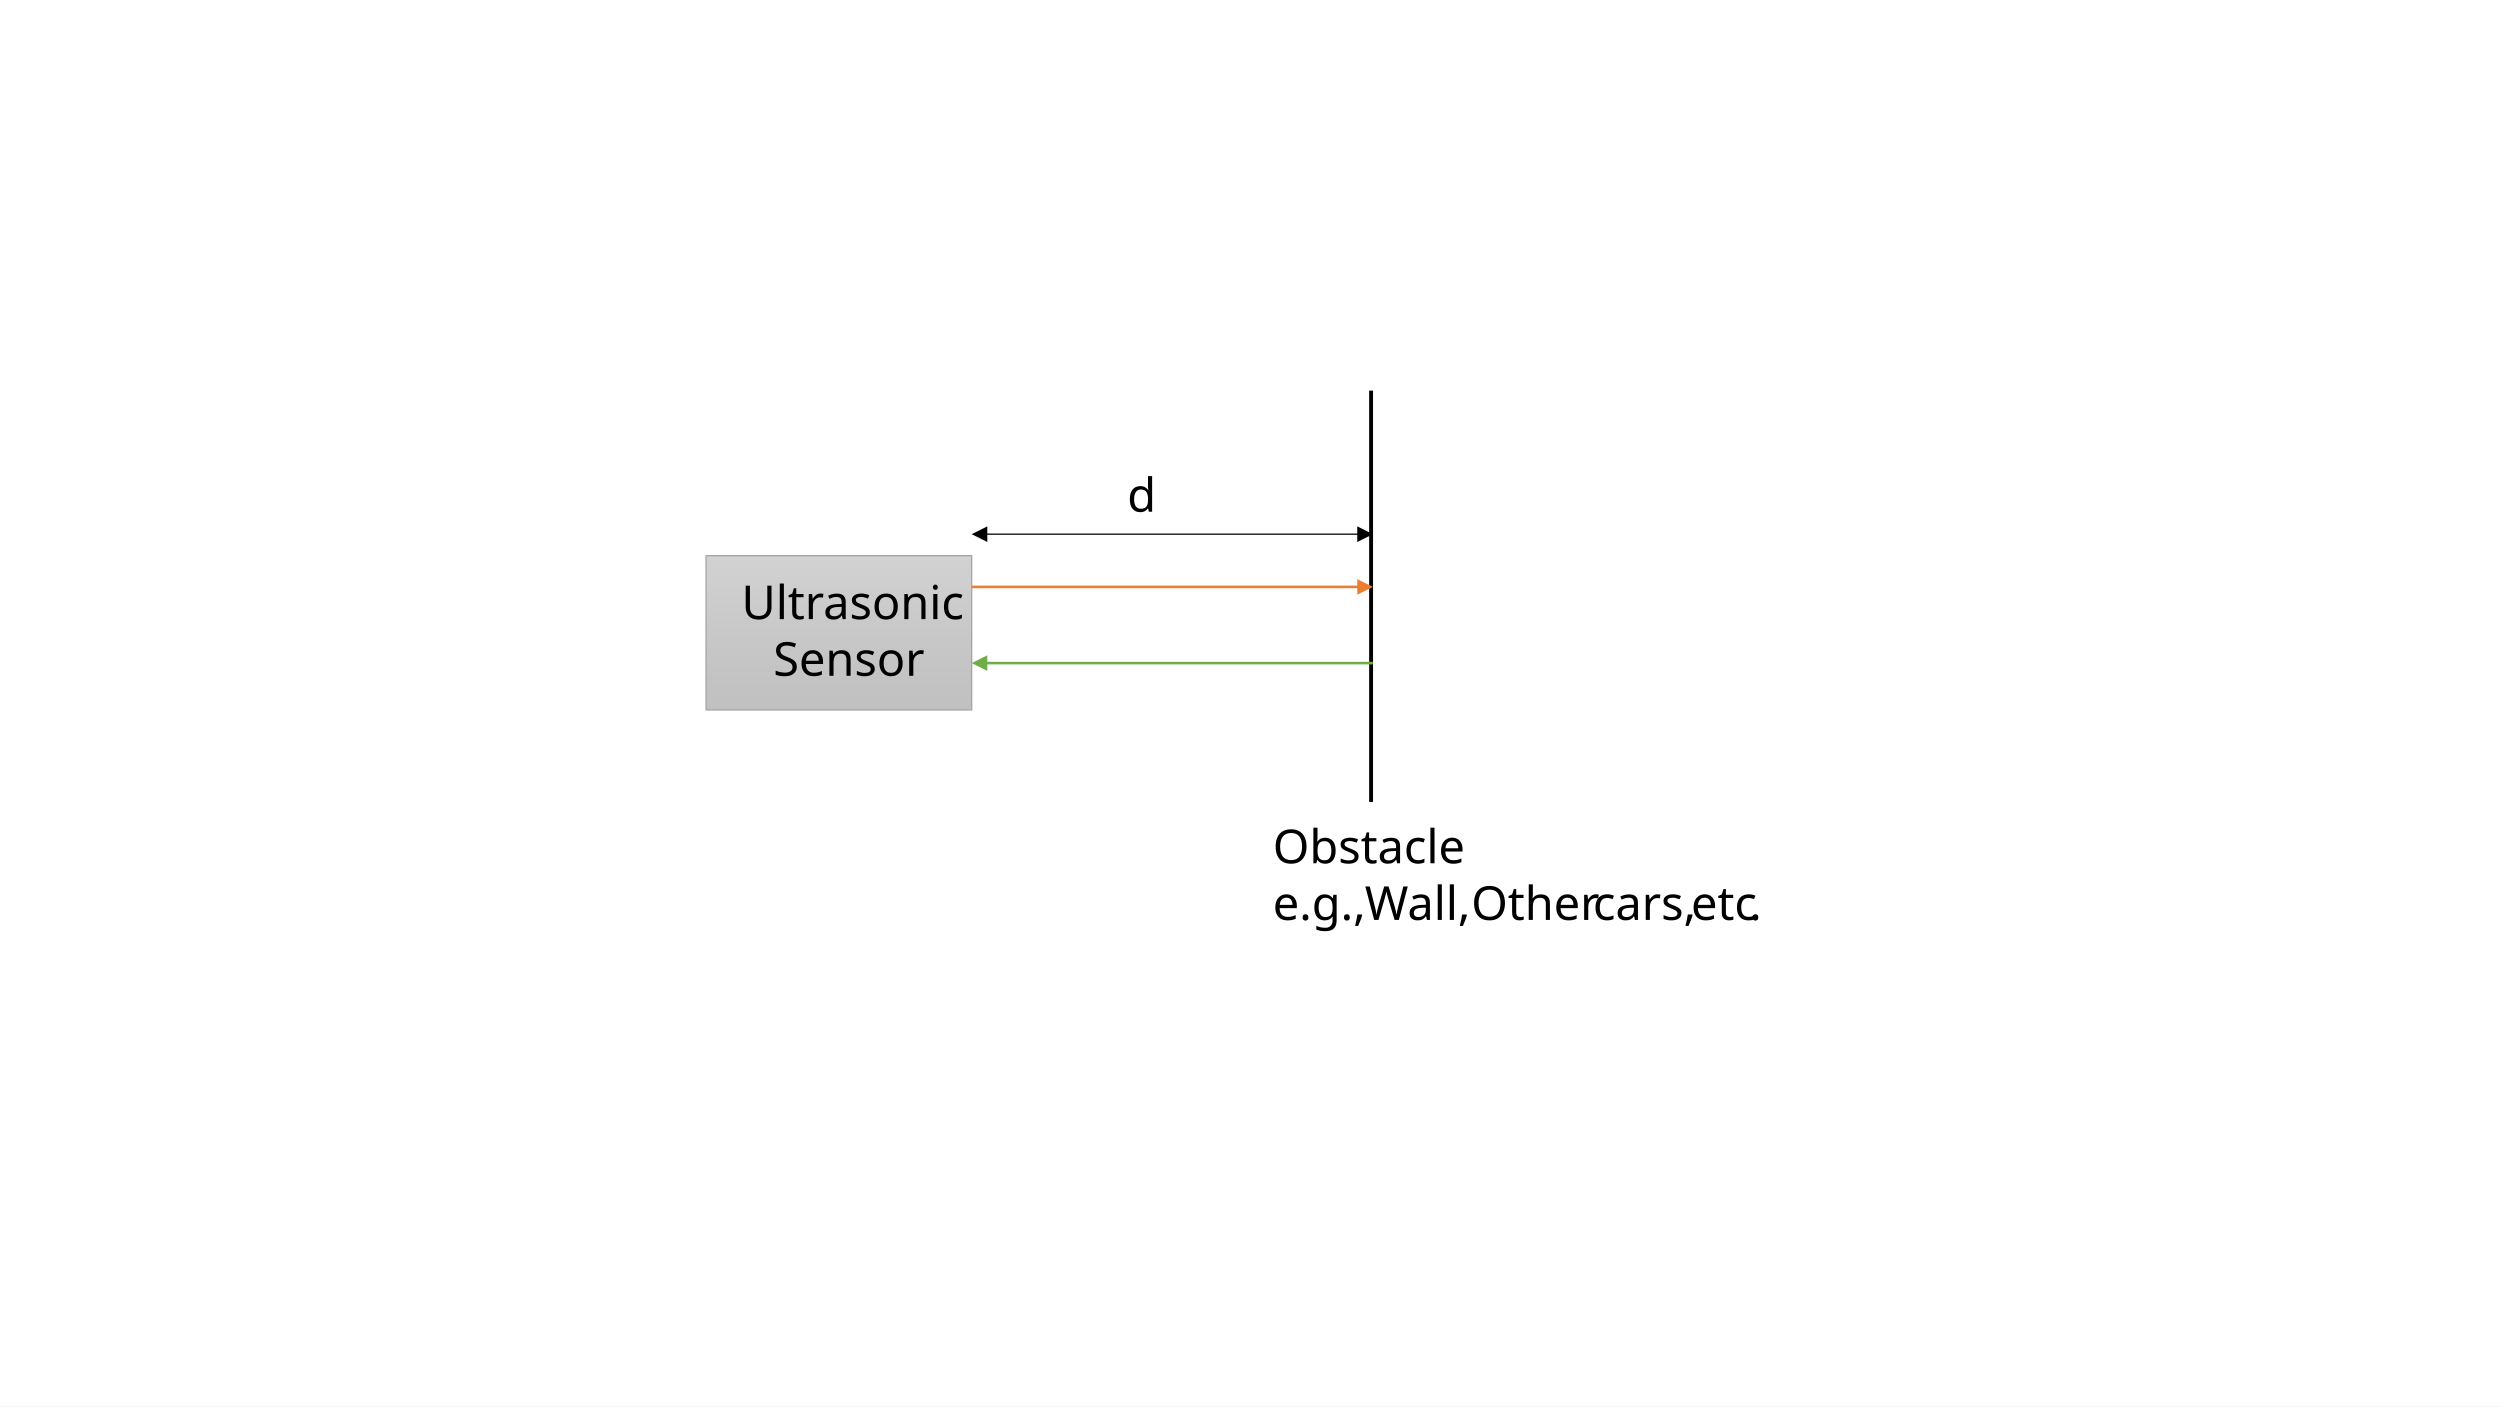
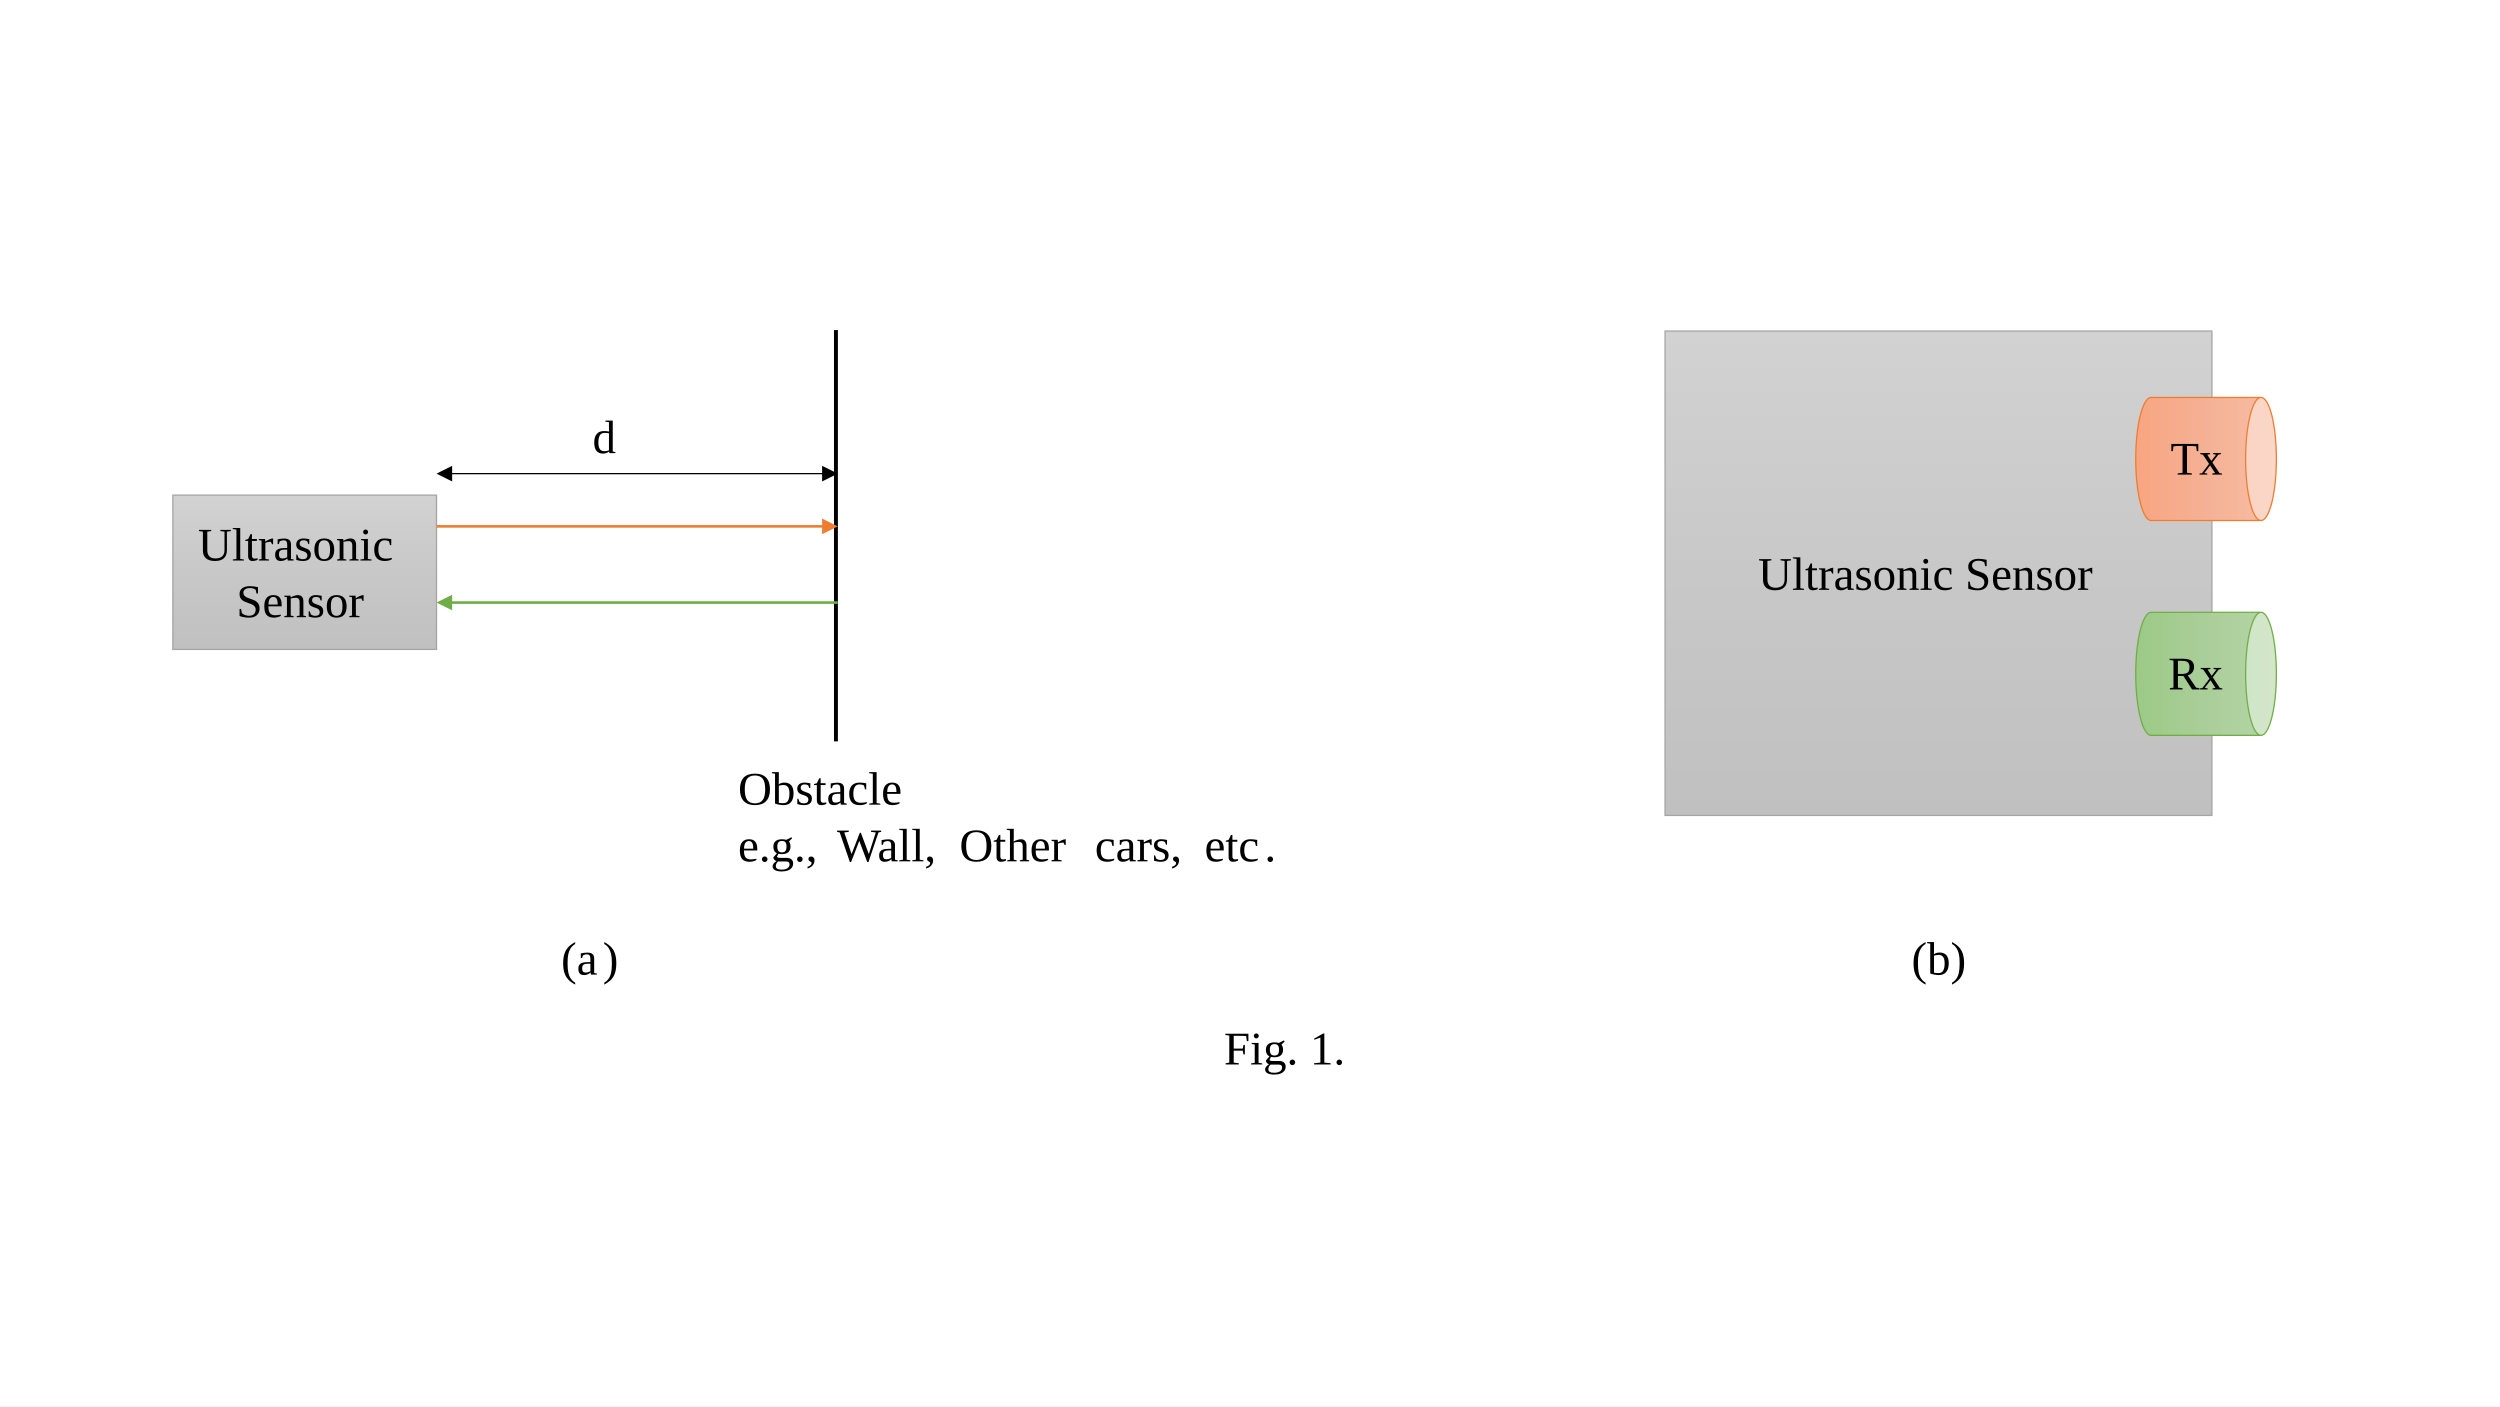
<svg xmlns="http://www.w3.org/2000/svg" width="1280" height="720" overflow="hidden">
  <defs>
-     <linearGradient x1="429.5" y1="284.5" x2="429.5" y2="363.5" gradientUnits="userSpaceOnUse" spreadMethod="reflect" id="fill0">
+     <linearGradient x1="156" y1="253.5" x2="156" y2="332.5" gradientUnits="userSpaceOnUse" spreadMethod="reflect" id="fill0">
      <stop offset="0" stop-color="#D2D2D2" />
      <stop offset="0.5" stop-color="#C8C8C8" />
      <stop offset="1" stop-color="#C0C0C0" />
    </linearGradient>
+     <linearGradient x1="992.5" y1="169.5" x2="992.5" y2="417.5" gradientUnits="userSpaceOnUse" spreadMethod="reflect" id="fill1">
+       <stop offset="0" stop-color="#D2D2D2" />
+       <stop offset="0.5" stop-color="#C8C8C8" />
+       <stop offset="1" stop-color="#C0C0C0" />
+     </linearGradient>
+     <linearGradient x1="1165.5" y1="235" x2="1093.5" y2="235" gradientUnits="userSpaceOnUse" spreadMethod="reflect" id="fill2">
+       <stop offset="0" stop-color="#F7BDA4" />
+       <stop offset="0.5" stop-color="#F5B195" />
+       <stop offset="1" stop-color="#F8A581" />
+     </linearGradient>
+     <linearGradient x1="1165.5" y1="235" x2="1093.5" y2="235" gradientUnits="userSpaceOnUse" spreadMethod="reflect" id="fill3">
+       <stop offset="0" stop-color="#FAD7C8" />
+       <stop offset="0.5" stop-color="#F9D0BF" />
+       <stop offset="1" stop-color="#FBC9B3" />
+     </linearGradient>
+     <linearGradient x1="1165.5" y1="345" x2="1093.5" y2="345" gradientUnits="userSpaceOnUse" spreadMethod="reflect" id="fill4">
+       <stop offset="0" stop-color="#B5D5A7" />
+       <stop offset="0.5" stop-color="#AACE99" />
+       <stop offset="1" stop-color="#9CCA86" />
+     </linearGradient>
+     <linearGradient x1="1165.5" y1="345" x2="1093.5" y2="345" gradientUnits="userSpaceOnUse" spreadMethod="reflect" id="fill5">
+       <stop offset="0" stop-color="#D3E6CA" />
+       <stop offset="0.5" stop-color="#CCE2C2" />
+       <stop offset="1" stop-color="#C4DFB6" />
+     </linearGradient>
  </defs>
  <g>
    <rect x="0" y="0" width="1280" height="720" fill="#FFFFFF" />
-     <rect x="361.5" y="284.5" width="136" height="79" stroke="#A5A5A5" stroke-width="0.667" stroke-miterlimit="8" fill="url(#fill0)" />
-     <text font-family="Calibri,Calibri_MSFontService,sans-serif" font-weight="400" font-size="24" transform="translate(379.65 317)">Ultrasonic</text>
-     <text font-family="Calibri,Calibri_MSFontService,sans-serif" font-weight="400" font-size="24" transform="translate(395.903 346)">Sensor</text>
-     <path d="M702 200 702 410.581" stroke="#000000" stroke-width="2" stroke-miterlimit="8" fill="none" fill-rule="evenodd" />
-     <path d="M497.5 299.833 696.253 299.833 696.253 301.167 497.5 301.167ZM694.919 296.5 702.919 300.5 694.919 304.5Z" fill="#ED7D31" />
-     <path d="M3.40724e-07-0.667 198.753-0.667 198.753 0.667-3.40724e-07 0.667ZM197.419-4 205.419 0 197.419 4Z" fill="#70AD47" transform="matrix(-1 0 0 1 702.919 339.5)" />
-     <text font-family="Calibri,Calibri_MSFontService,sans-serif" font-weight="400" font-size="24" transform="translate(577.164 262)">d</text>
-     <path d="M504.166 273.167 696.253 273.167 696.253 273.833 504.166 273.833ZM505.5 277.5 497.5 273.5 505.5 269.5ZM694.919 269.5 702.919 273.5 694.919 277.5Z" />
-     <text font-family="Calibri,Calibri_MSFontService,sans-serif" font-weight="400" font-size="24" transform="translate(651.664 442)">Obstacle</text>
-     <text font-family="Calibri,Calibri_MSFontService,sans-serif" font-weight="400" font-size="24" transform="translate(651.664 471)">e.g.,</text>
-     <text font-family="Calibri,Calibri_MSFontService,sans-serif" font-weight="400" font-size="24" transform="translate(698.758 471)">Wall,</text>
-     <text font-family="Calibri,Calibri_MSFontService,sans-serif" font-weight="400" font-size="24" transform="translate(753.258 471)">Other</text>
-     <text font-family="Calibri,Calibri_MSFontService,sans-serif" font-weight="400" font-size="24" transform="translate(815.591 471)">cars,</text>
-     <text font-family="Calibri,Calibri_MSFontService,sans-serif" font-weight="400" font-size="24" transform="translate(865.811 471)">etc</text>
-     <text font-family="Calibri,Calibri_MSFontService,sans-serif" font-weight="400" font-size="24" transform="translate(895.558 471)">.</text>
+     <rect x="88.5" y="253.5" width="135" height="79" stroke="#A5A5A5" stroke-width="0.667" stroke-miterlimit="8" fill="url(#fill0)" />
+     <text font-family="LM Roman 10,LM Roman 10_MSFontService,sans-serif" font-weight="400" font-size="24" transform="translate(101.368 287)">Ultrasonic</text>
+     <text font-family="LM Roman 10,LM Roman 10_MSFontService,sans-serif" font-weight="400" font-size="24" transform="translate(121.034 316)">Sensor</text>
+     <path d="M428 169 428 379.581" stroke="#000000" stroke-width="2" stroke-miterlimit="8" fill="none" fill-rule="evenodd" />
+     <path d="M223.5 268.833 422.253 268.833 422.253 270.167 223.5 270.167ZM420.919 265.5 428.919 269.5 420.919 273.5Z" fill="#ED7D31" />
+     <path d="M3.40724e-07-0.667 198.753-0.667 198.753 0.667-3.40724e-07 0.667ZM197.419-4 205.419 0 197.419 4Z" fill="#70AD47" transform="matrix(-1 0 0 1 428.919 308.5)" />
+     <text font-family="LM Roman 10,LM Roman 10_MSFontService,sans-serif" font-weight="400" font-size="24" transform="translate(303.379 232)">d</text>
+     <path d="M230.166 242.167 422.253 242.167 422.253 242.833 230.166 242.833ZM231.5 246.5 223.5 242.5 231.5 238.5ZM420.919 238.5 428.919 242.5 420.919 246.5Z" />
+     <text font-family="LM Roman 10,LM Roman 10_MSFontService,sans-serif" font-weight="400" font-size="24" transform="translate(377.879 412)">Obstacle</text>
+     <text font-family="LM Roman 10,LM Roman 10_MSFontService,sans-serif" font-weight="400" font-size="24" transform="translate(377.879 441)">e.g.,</text>
+     <text font-family="LM Roman 10,LM Roman 10_MSFontService,sans-serif" font-weight="400" font-size="24" transform="translate(428.546 441)">Wall,</text>
+     <text font-family="LM Roman 10,LM Roman 10_MSFontService,sans-serif" font-weight="400" font-size="24" transform="translate(491.219 441)">Other</text>
+     <text font-family="LM Roman 10,LM Roman 10_MSFontService,sans-serif" font-weight="400" font-size="24" transform="translate(560.552 441)">cars,</text>
+     <text font-family="LM Roman 10,LM Roman 10_MSFontService,sans-serif" font-weight="400" font-size="24" transform="translate(616.719 441)">etc</text>
+     <text font-family="LM Roman 10,LM Roman 10_MSFontService,sans-serif" font-weight="400" font-size="24" transform="translate(647.385 441)">.</text>
+     <rect x="852.5" y="169.5" width="280" height="248" stroke="#A5A5A5" stroke-width="0.667" stroke-miterlimit="8" fill="url(#fill1)" />
+     <text font-family="LM Roman 10,LM Roman 10_MSFontService,sans-serif" font-weight="400" font-size="24" transform="translate(900.146 302)">Ultrasonic Sensor</text>
+     <path d="M1157.62 203.5C1153.28 203.5 1149.75 217.603 1149.75 235 1149.75 252.397 1153.28 266.5 1157.62 266.5L1101.38 266.5C1097.03 266.5 1093.5 252.397 1093.5 235 1093.5 217.603 1097.03 203.5 1101.38 203.5Z" fill="url(#fill2)" fill-rule="evenodd" />
+     <path d="M1157.62 203.5C1161.97 203.5 1165.5 217.603 1165.5 235 1165.5 252.397 1161.97 266.5 1157.62 266.5 1153.28 266.5 1149.75 252.397 1149.75 235 1149.75 217.603 1153.28 203.5 1157.62 203.5Z" fill="url(#fill3)" fill-rule="evenodd" />
+     <path d="M1157.62 266.5C1153.28 266.5 1149.75 252.397 1149.75 235 1149.75 217.603 1153.28 203.5 1157.62 203.5 1161.97 203.5 1165.5 217.603 1165.5 235 1165.5 252.397 1161.97 266.5 1157.62 266.5L1101.38 266.5C1097.03 266.5 1093.5 252.397 1093.5 235 1093.5 217.603 1097.03 203.5 1101.38 203.5L1157.62 203.5" stroke="#ED7D31" stroke-width="0.667" stroke-miterlimit="8" fill="none" fill-rule="evenodd" />
+     <text font-family="LM Roman 10,LM Roman 10_MSFontService,sans-serif" font-weight="400" font-size="24" transform="translate(1111.28 243)">Tx</text>
+     <path d="M1157.62 313.5C1153.28 313.5 1149.75 327.603 1149.75 345 1149.75 362.397 1153.28 376.5 1157.62 376.5L1101.38 376.5C1097.03 376.5 1093.5 362.397 1093.5 345 1093.5 327.603 1097.03 313.5 1101.38 313.5Z" fill="url(#fill4)" fill-rule="evenodd" />
+     <path d="M1157.62 313.5C1161.97 313.5 1165.5 327.603 1165.5 345 1165.5 362.397 1161.97 376.5 1157.62 376.5 1153.28 376.5 1149.75 362.397 1149.75 345 1149.75 327.603 1153.28 313.5 1157.62 313.5Z" fill="url(#fill5)" fill-rule="evenodd" />
+     <path d="M1157.62 376.5C1153.28 376.5 1149.75 362.397 1149.75 345 1149.75 327.603 1153.28 313.5 1157.62 313.5 1161.97 313.5 1165.5 327.603 1165.5 345 1165.5 362.397 1161.97 376.5 1157.62 376.5L1101.38 376.5C1097.03 376.5 1093.5 362.397 1093.5 345 1093.5 327.603 1097.03 313.5 1101.38 313.5L1157.62 313.5" stroke="#70AD47" stroke-width="0.667" stroke-miterlimit="8" fill="none" fill-rule="evenodd" />
+     <text font-family="LM Roman 10,LM Roman 10_MSFontService,sans-serif" font-weight="400" font-size="24" transform="translate(1110.12 353)">Rx</text>
+     <text font-family="LM Roman 10,LM Roman 10_MSFontService,sans-serif" font-weight="400" font-size="24" transform="translate(287.277 499)">(a</text>
+     <text font-family="LM Roman 10,LM Roman 10_MSFontService,sans-serif" font-weight="400" font-size="24" transform="translate(308.611 499)">)</text>
+     <text font-family="LM Roman 10,LM Roman 10_MSFontService,sans-serif" font-weight="400" font-size="24" transform="translate(978.675 499)">(b)</text>
+     <text font-family="LM Roman 10,LM Roman 10_MSFontService,sans-serif" font-weight="400" font-size="24" transform="translate(626.695 545)">Fig. 1.</text>
  </g>
</svg>
